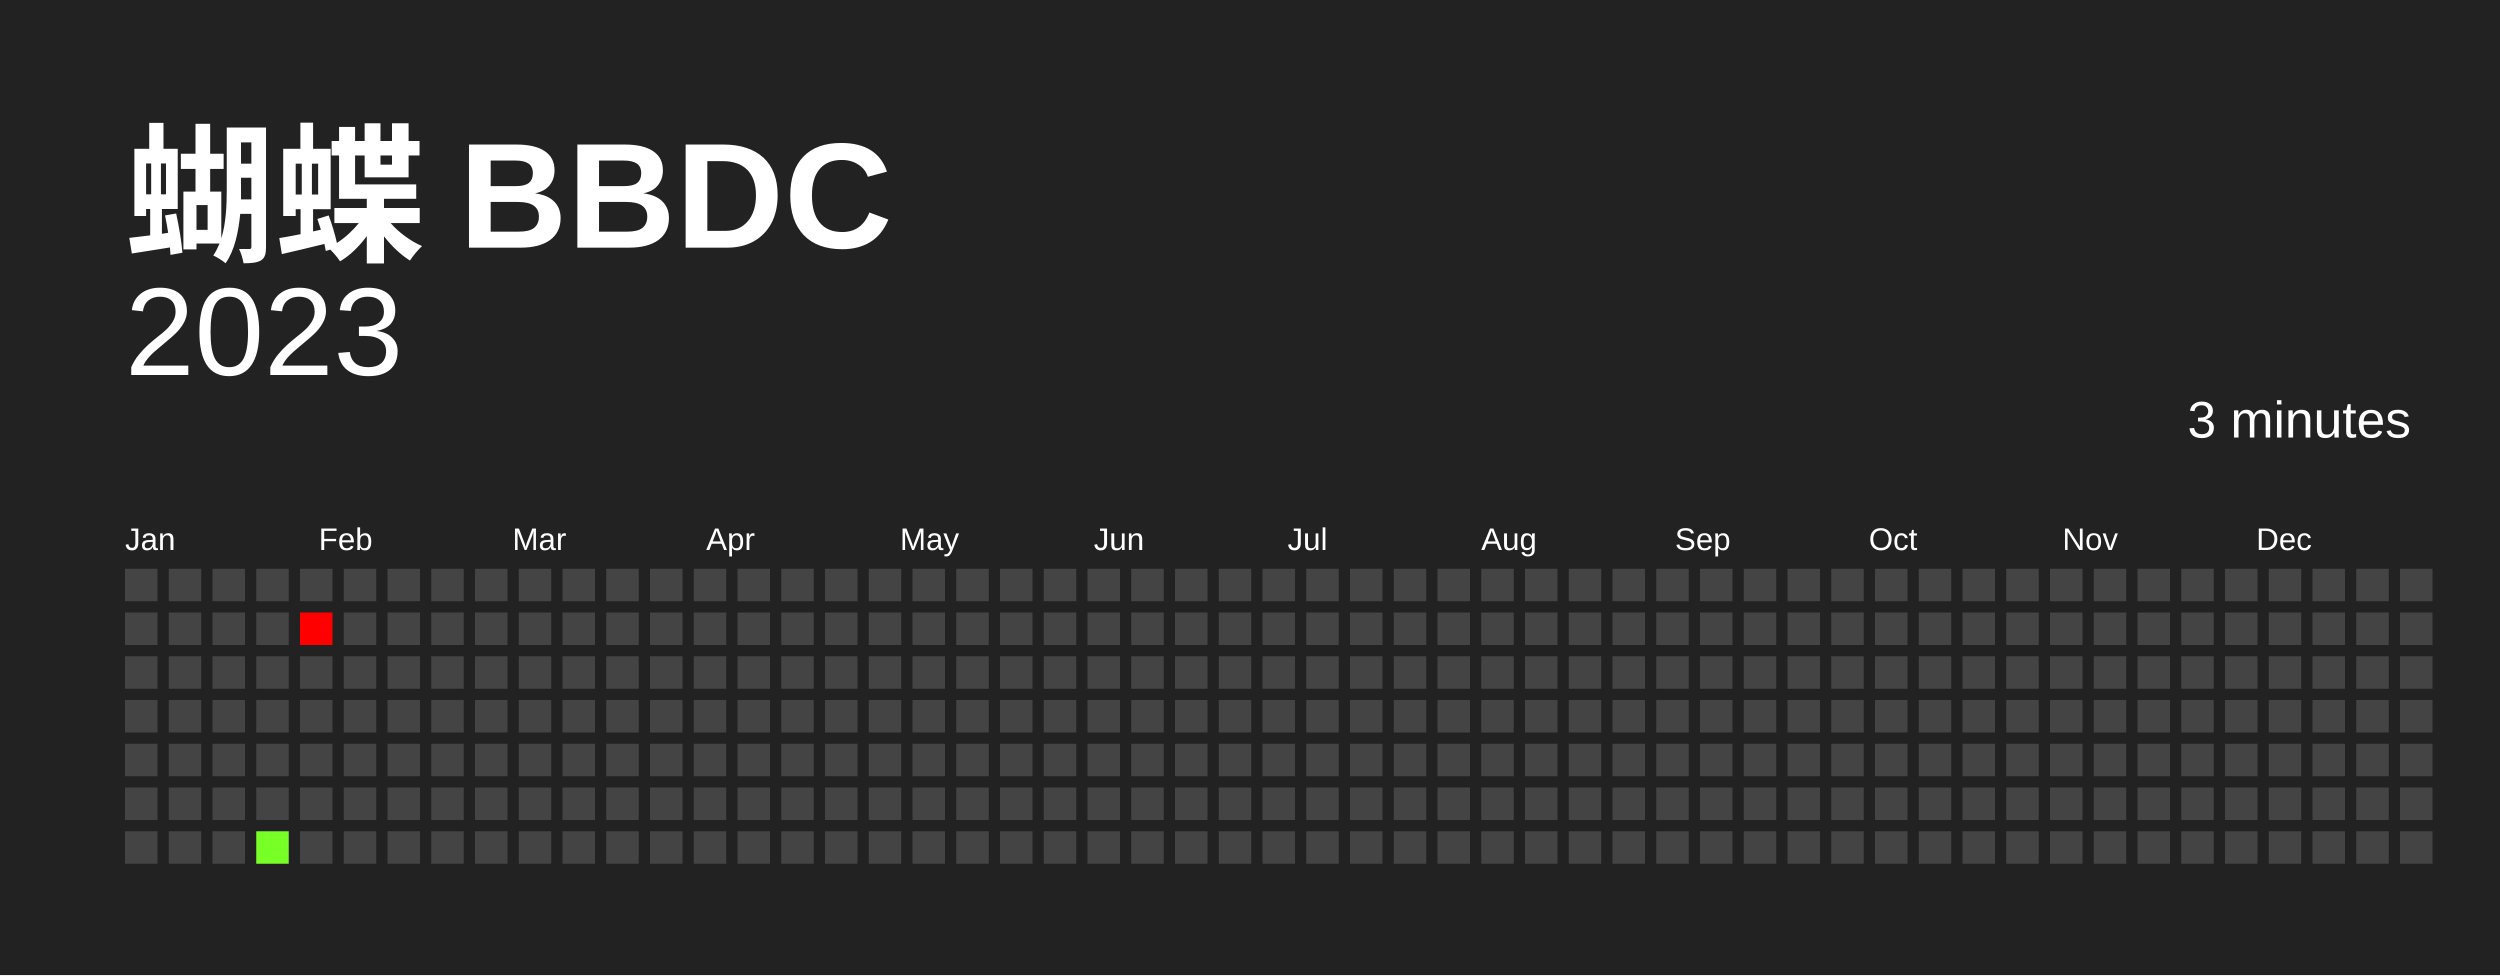
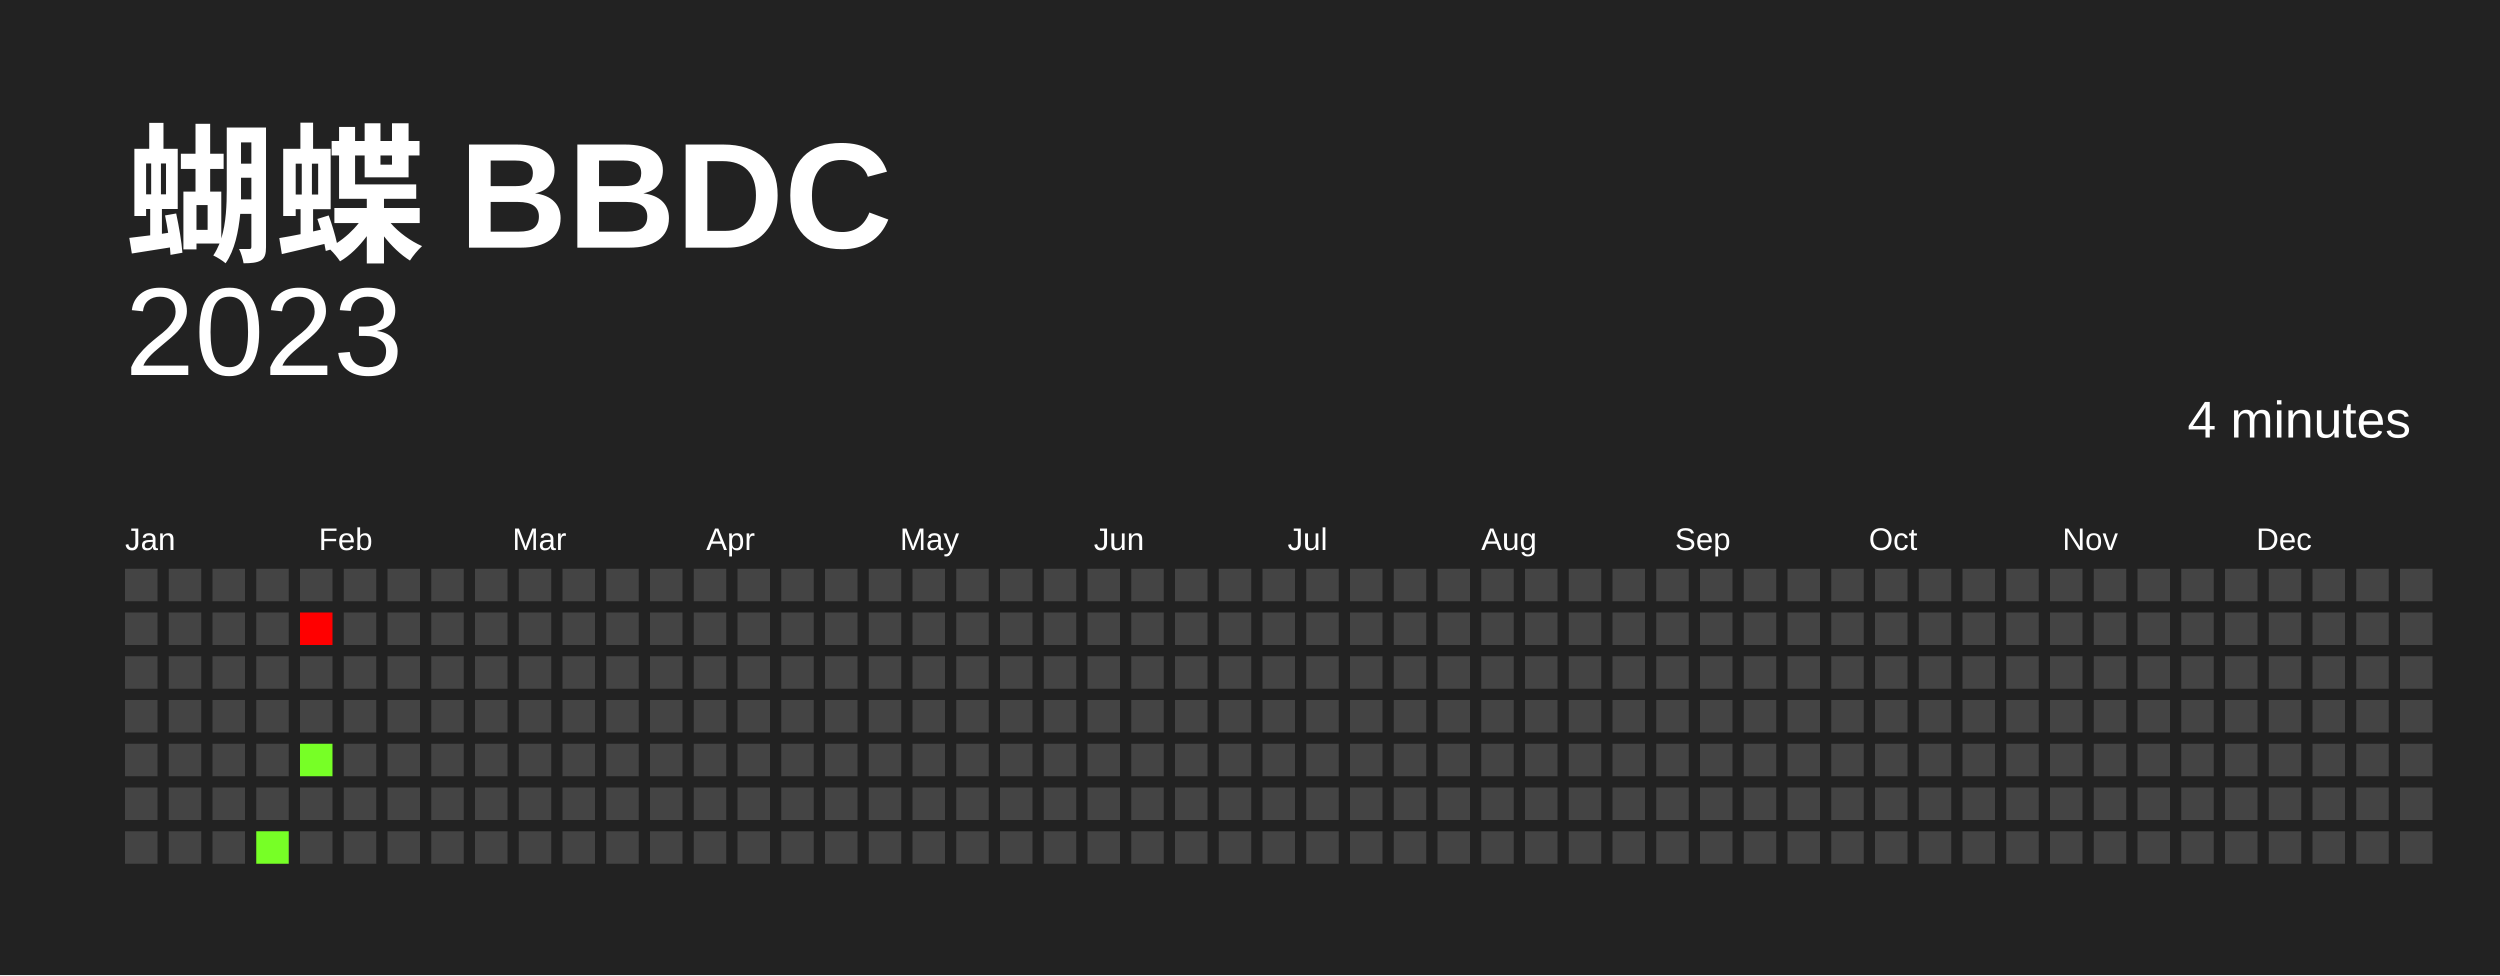
<svg xmlns="http://www.w3.org/2000/svg" baseProfile="full" height="78mm" version="1.1" viewBox="0,0,200,78" width="200mm">
  <defs />
  <rect fill="#222222" height="78" width="200" x="0" y="0" />
  <text fill="#FFFFFF" style="font-size:12px; font-family:Arial; font-weight:bold;" x="10" y="20">蝴蝶 BBDC</text>
  <text alignment-baseline="hanging" fill="#FFFFFF" style="font-size:10.0px; font-family:Arial;" x="10" y="30">2023</text>
-   <text alignment-baseline="hanging" fill="#FFFFFF" style="font-size:4.125px; font-family:Arial;" x="175" y="35">3 minutes</text>
+   <text alignment-baseline="hanging" fill="#FFFFFF" style="font-size:4.125px; font-family:Arial;" x="175" y="35">4 minutes</text>
  <text fill="#FFFFFF" style="font-size:2.5px; font-family:Arial" x="10.0" y="44">Jan</text>
  <text fill="#FFFFFF" style="font-size:2.5px; font-family:Arial" x="25.5" y="44">Feb</text>
  <text fill="#FFFFFF" style="font-size:2.5px; font-family:Arial" x="41.0" y="44">Mar</text>
  <text fill="#FFFFFF" style="font-size:2.5px; font-family:Arial" x="56.5" y="44">Apr</text>
  <text fill="#FFFFFF" style="font-size:2.5px; font-family:Arial" x="72.0" y="44">May</text>
  <text fill="#FFFFFF" style="font-size:2.5px; font-family:Arial" x="87.5" y="44">Jun</text>
  <text fill="#FFFFFF" style="font-size:2.5px; font-family:Arial" x="103.0" y="44">Jul</text>
  <text fill="#FFFFFF" style="font-size:2.5px; font-family:Arial" x="118.5" y="44">Aug</text>
  <text fill="#FFFFFF" style="font-size:2.5px; font-family:Arial" x="134.0" y="44">Sep</text>
  <text fill="#FFFFFF" style="font-size:2.5px; font-family:Arial" x="149.5" y="44">Oct</text>
  <text fill="#FFFFFF" style="font-size:2.5px; font-family:Arial" x="165.0" y="44">Nov</text>
  <text fill="#FFFFFF" style="font-size:2.5px; font-family:Arial" x="180.5" y="44">Dec</text>
  <rect fill="#444444" height="2.6" width="2.6" x="10.0" y="45.5" />
  <rect fill="#444444" height="2.6" width="2.6" x="10.0" y="49.0" />
  <rect fill="#444444" height="2.6" width="2.6" x="10.0" y="52.5" />
  <rect fill="#444444" height="2.6" width="2.6" x="10.0" y="56.0" />
  <rect fill="#444444" height="2.6" width="2.6" x="10.0" y="59.5" />
  <rect fill="#444444" height="2.6" width="2.6" x="10.0" y="63.0" />
  <rect fill="#444444" height="2.6" width="2.6" x="10.0" y="66.5" />
  <rect fill="#444444" height="2.6" width="2.6" x="13.5" y="45.5" />
  <rect fill="#444444" height="2.6" width="2.6" x="13.5" y="49.0" />
  <rect fill="#444444" height="2.6" width="2.6" x="13.5" y="52.5" />
  <rect fill="#444444" height="2.6" width="2.6" x="13.5" y="56.0" />
  <rect fill="#444444" height="2.6" width="2.6" x="13.5" y="59.5" />
  <rect fill="#444444" height="2.6" width="2.6" x="13.5" y="63.0" />
  <rect fill="#444444" height="2.6" width="2.6" x="13.5" y="66.5" />
  <rect fill="#444444" height="2.6" width="2.6" x="17.0" y="45.5" />
  <rect fill="#444444" height="2.6" width="2.6" x="17.0" y="49.0" />
  <rect fill="#444444" height="2.6" width="2.6" x="17.0" y="52.5" />
  <rect fill="#444444" height="2.6" width="2.6" x="17.0" y="56.0" />
  <rect fill="#444444" height="2.6" width="2.6" x="17.0" y="59.5" />
  <rect fill="#444444" height="2.6" width="2.6" x="17.0" y="63.0" />
  <rect fill="#444444" height="2.6" width="2.6" x="17.0" y="66.5" />
  <rect fill="#444444" height="2.6" width="2.6" x="20.5" y="45.5" />
  <rect fill="#444444" height="2.6" width="2.6" x="20.5" y="49.0" />
  <rect fill="#444444" height="2.6" width="2.6" x="20.5" y="52.5" />
  <rect fill="#444444" height="2.6" width="2.6" x="20.5" y="56.0" />
  <rect fill="#444444" height="2.6" width="2.6" x="20.5" y="59.5" />
  <rect fill="#444444" height="2.6" width="2.6" x="20.5" y="63.0" />
  <rect fill="#77ff26" height="2.6" width="2.6" x="20.5" y="66.5" />
  <rect fill="#444444" height="2.6" width="2.6" x="24.0" y="45.5" />
  <rect fill="red" height="2.6" width="2.6" x="24.0" y="49.0" />
  <rect fill="#444444" height="2.6" width="2.6" x="24.0" y="52.5" />
  <rect fill="#444444" height="2.6" width="2.6" x="24.0" y="56.0" />
-   <rect fill="#444444" height="2.6" width="2.6" x="24.0" y="59.5" />
+   <rect fill="#77ff26" height="2.6" width="2.6" x="24.0" y="59.5" />
  <rect fill="#444444" height="2.6" width="2.6" x="24.0" y="63.0" />
  <rect fill="#444444" height="2.6" width="2.6" x="24.0" y="66.5" />
  <rect fill="#444444" height="2.6" width="2.6" x="27.5" y="45.5" />
  <rect fill="#444444" height="2.6" width="2.6" x="27.5" y="49.0" />
  <rect fill="#444444" height="2.6" width="2.6" x="27.5" y="52.5" />
  <rect fill="#444444" height="2.6" width="2.6" x="27.5" y="56.0" />
  <rect fill="#444444" height="2.6" width="2.6" x="27.5" y="59.5" />
  <rect fill="#444444" height="2.6" width="2.6" x="27.5" y="63.0" />
  <rect fill="#444444" height="2.6" width="2.6" x="27.5" y="66.5" />
  <rect fill="#444444" height="2.6" width="2.6" x="31.0" y="45.5" />
  <rect fill="#444444" height="2.6" width="2.6" x="31.0" y="49.0" />
  <rect fill="#444444" height="2.6" width="2.6" x="31.0" y="52.5" />
  <rect fill="#444444" height="2.6" width="2.6" x="31.0" y="56.0" />
  <rect fill="#444444" height="2.6" width="2.6" x="31.0" y="59.5" />
  <rect fill="#444444" height="2.6" width="2.6" x="31.0" y="63.0" />
  <rect fill="#444444" height="2.6" width="2.6" x="31.0" y="66.5" />
  <rect fill="#444444" height="2.6" width="2.6" x="34.5" y="45.5" />
  <rect fill="#444444" height="2.6" width="2.6" x="34.5" y="49.0" />
  <rect fill="#444444" height="2.6" width="2.6" x="34.5" y="52.5" />
  <rect fill="#444444" height="2.6" width="2.6" x="34.5" y="56.0" />
  <rect fill="#444444" height="2.6" width="2.6" x="34.5" y="59.5" />
  <rect fill="#444444" height="2.6" width="2.6" x="34.5" y="63.0" />
  <rect fill="#444444" height="2.6" width="2.6" x="34.5" y="66.5" />
  <rect fill="#444444" height="2.6" width="2.6" x="38.0" y="45.5" />
  <rect fill="#444444" height="2.6" width="2.6" x="38.0" y="49.0" />
  <rect fill="#444444" height="2.6" width="2.6" x="38.0" y="52.5" />
  <rect fill="#444444" height="2.6" width="2.6" x="38.0" y="56.0" />
  <rect fill="#444444" height="2.6" width="2.6" x="38.0" y="59.5" />
  <rect fill="#444444" height="2.6" width="2.6" x="38.0" y="63.0" />
  <rect fill="#444444" height="2.6" width="2.6" x="38.0" y="66.5" />
  <rect fill="#444444" height="2.6" width="2.6" x="41.5" y="45.5" />
  <rect fill="#444444" height="2.6" width="2.6" x="41.5" y="49.0" />
  <rect fill="#444444" height="2.6" width="2.6" x="41.5" y="52.5" />
  <rect fill="#444444" height="2.6" width="2.6" x="41.5" y="56.0" />
  <rect fill="#444444" height="2.6" width="2.6" x="41.5" y="59.5" />
  <rect fill="#444444" height="2.6" width="2.6" x="41.5" y="63.0" />
  <rect fill="#444444" height="2.6" width="2.6" x="41.5" y="66.5" />
  <rect fill="#444444" height="2.6" width="2.6" x="45.0" y="45.5" />
  <rect fill="#444444" height="2.6" width="2.6" x="45.0" y="49.0" />
  <rect fill="#444444" height="2.6" width="2.6" x="45.0" y="52.5" />
  <rect fill="#444444" height="2.6" width="2.6" x="45.0" y="56.0" />
  <rect fill="#444444" height="2.6" width="2.6" x="45.0" y="59.5" />
  <rect fill="#444444" height="2.6" width="2.6" x="45.0" y="63.0" />
  <rect fill="#444444" height="2.6" width="2.6" x="45.0" y="66.5" />
  <rect fill="#444444" height="2.6" width="2.6" x="48.5" y="45.5" />
  <rect fill="#444444" height="2.6" width="2.6" x="48.5" y="49.0" />
  <rect fill="#444444" height="2.6" width="2.6" x="48.5" y="52.5" />
  <rect fill="#444444" height="2.6" width="2.6" x="48.5" y="56.0" />
  <rect fill="#444444" height="2.6" width="2.6" x="48.5" y="59.5" />
  <rect fill="#444444" height="2.6" width="2.6" x="48.5" y="63.0" />
  <rect fill="#444444" height="2.6" width="2.6" x="48.5" y="66.5" />
  <rect fill="#444444" height="2.6" width="2.6" x="52.0" y="45.5" />
  <rect fill="#444444" height="2.6" width="2.6" x="52.0" y="49.0" />
  <rect fill="#444444" height="2.6" width="2.6" x="52.0" y="52.5" />
  <rect fill="#444444" height="2.6" width="2.6" x="52.0" y="56.0" />
  <rect fill="#444444" height="2.6" width="2.6" x="52.0" y="59.5" />
  <rect fill="#444444" height="2.6" width="2.6" x="52.0" y="63.0" />
  <rect fill="#444444" height="2.6" width="2.6" x="52.0" y="66.5" />
  <rect fill="#444444" height="2.6" width="2.6" x="55.5" y="45.5" />
  <rect fill="#444444" height="2.6" width="2.6" x="55.5" y="49.0" />
  <rect fill="#444444" height="2.6" width="2.6" x="55.5" y="52.5" />
  <rect fill="#444444" height="2.6" width="2.6" x="55.5" y="56.0" />
  <rect fill="#444444" height="2.6" width="2.6" x="55.5" y="59.5" />
  <rect fill="#444444" height="2.6" width="2.6" x="55.5" y="63.0" />
  <rect fill="#444444" height="2.6" width="2.6" x="55.5" y="66.5" />
  <rect fill="#444444" height="2.6" width="2.6" x="59.0" y="45.5" />
  <rect fill="#444444" height="2.6" width="2.6" x="59.0" y="49.0" />
  <rect fill="#444444" height="2.6" width="2.6" x="59.0" y="52.5" />
  <rect fill="#444444" height="2.6" width="2.6" x="59.0" y="56.0" />
  <rect fill="#444444" height="2.6" width="2.6" x="59.0" y="59.5" />
  <rect fill="#444444" height="2.6" width="2.6" x="59.0" y="63.0" />
  <rect fill="#444444" height="2.6" width="2.6" x="59.0" y="66.5" />
  <rect fill="#444444" height="2.6" width="2.6" x="62.5" y="45.5" />
  <rect fill="#444444" height="2.6" width="2.6" x="62.5" y="49.0" />
  <rect fill="#444444" height="2.6" width="2.6" x="62.5" y="52.5" />
  <rect fill="#444444" height="2.6" width="2.6" x="62.5" y="56.0" />
  <rect fill="#444444" height="2.6" width="2.6" x="62.5" y="59.5" />
  <rect fill="#444444" height="2.6" width="2.6" x="62.5" y="63.0" />
  <rect fill="#444444" height="2.6" width="2.6" x="62.5" y="66.5" />
  <rect fill="#444444" height="2.6" width="2.6" x="66.0" y="45.5" />
  <rect fill="#444444" height="2.6" width="2.6" x="66.0" y="49.0" />
  <rect fill="#444444" height="2.6" width="2.6" x="66.0" y="52.5" />
  <rect fill="#444444" height="2.6" width="2.6" x="66.0" y="56.0" />
  <rect fill="#444444" height="2.6" width="2.6" x="66.0" y="59.5" />
  <rect fill="#444444" height="2.6" width="2.6" x="66.0" y="63.0" />
  <rect fill="#444444" height="2.6" width="2.6" x="66.0" y="66.5" />
  <rect fill="#444444" height="2.6" width="2.6" x="69.5" y="45.5" />
  <rect fill="#444444" height="2.6" width="2.6" x="69.5" y="49.0" />
  <rect fill="#444444" height="2.6" width="2.6" x="69.5" y="52.5" />
  <rect fill="#444444" height="2.6" width="2.6" x="69.5" y="56.0" />
  <rect fill="#444444" height="2.6" width="2.6" x="69.5" y="59.5" />
  <rect fill="#444444" height="2.6" width="2.6" x="69.5" y="63.0" />
  <rect fill="#444444" height="2.6" width="2.6" x="69.5" y="66.5" />
  <rect fill="#444444" height="2.6" width="2.6" x="73.0" y="45.5" />
  <rect fill="#444444" height="2.6" width="2.6" x="73.0" y="49.0" />
  <rect fill="#444444" height="2.6" width="2.6" x="73.0" y="52.5" />
  <rect fill="#444444" height="2.6" width="2.6" x="73.0" y="56.0" />
  <rect fill="#444444" height="2.6" width="2.6" x="73.0" y="59.5" />
  <rect fill="#444444" height="2.6" width="2.6" x="73.0" y="63.0" />
  <rect fill="#444444" height="2.6" width="2.6" x="73.0" y="66.5" />
  <rect fill="#444444" height="2.6" width="2.6" x="76.5" y="45.5" />
  <rect fill="#444444" height="2.6" width="2.6" x="76.5" y="49.0" />
  <rect fill="#444444" height="2.6" width="2.6" x="76.5" y="52.5" />
  <rect fill="#444444" height="2.6" width="2.6" x="76.5" y="56.0" />
  <rect fill="#444444" height="2.6" width="2.6" x="76.5" y="59.5" />
  <rect fill="#444444" height="2.6" width="2.6" x="76.5" y="63.0" />
  <rect fill="#444444" height="2.6" width="2.6" x="76.5" y="66.5" />
  <rect fill="#444444" height="2.6" width="2.6" x="80.0" y="45.5" />
  <rect fill="#444444" height="2.6" width="2.6" x="80.0" y="49.0" />
  <rect fill="#444444" height="2.6" width="2.6" x="80.0" y="52.5" />
  <rect fill="#444444" height="2.6" width="2.6" x="80.0" y="56.0" />
  <rect fill="#444444" height="2.6" width="2.6" x="80.0" y="59.5" />
  <rect fill="#444444" height="2.6" width="2.6" x="80.0" y="63.0" />
  <rect fill="#444444" height="2.6" width="2.6" x="80.0" y="66.5" />
  <rect fill="#444444" height="2.6" width="2.6" x="83.5" y="45.5" />
  <rect fill="#444444" height="2.6" width="2.6" x="83.5" y="49.0" />
  <rect fill="#444444" height="2.6" width="2.6" x="83.5" y="52.5" />
  <rect fill="#444444" height="2.6" width="2.6" x="83.5" y="56.0" />
  <rect fill="#444444" height="2.6" width="2.6" x="83.5" y="59.5" />
  <rect fill="#444444" height="2.6" width="2.6" x="83.5" y="63.0" />
  <rect fill="#444444" height="2.6" width="2.6" x="83.5" y="66.5" />
  <rect fill="#444444" height="2.6" width="2.6" x="87.0" y="45.5" />
  <rect fill="#444444" height="2.6" width="2.6" x="87.0" y="49.0" />
  <rect fill="#444444" height="2.6" width="2.6" x="87.0" y="52.5" />
  <rect fill="#444444" height="2.6" width="2.6" x="87.0" y="56.0" />
  <rect fill="#444444" height="2.6" width="2.6" x="87.0" y="59.5" />
  <rect fill="#444444" height="2.6" width="2.6" x="87.0" y="63.0" />
  <rect fill="#444444" height="2.6" width="2.6" x="87.0" y="66.5" />
  <rect fill="#444444" height="2.6" width="2.6" x="90.5" y="45.5" />
  <rect fill="#444444" height="2.6" width="2.6" x="90.5" y="49.0" />
  <rect fill="#444444" height="2.6" width="2.6" x="90.5" y="52.5" />
  <rect fill="#444444" height="2.6" width="2.6" x="90.5" y="56.0" />
  <rect fill="#444444" height="2.6" width="2.6" x="90.5" y="59.5" />
  <rect fill="#444444" height="2.6" width="2.6" x="90.5" y="63.0" />
  <rect fill="#444444" height="2.6" width="2.6" x="90.5" y="66.5" />
  <rect fill="#444444" height="2.6" width="2.6" x="94.0" y="45.5" />
  <rect fill="#444444" height="2.6" width="2.6" x="94.0" y="49.0" />
  <rect fill="#444444" height="2.6" width="2.6" x="94.0" y="52.5" />
  <rect fill="#444444" height="2.6" width="2.6" x="94.0" y="56.0" />
  <rect fill="#444444" height="2.6" width="2.6" x="94.0" y="59.5" />
  <rect fill="#444444" height="2.6" width="2.6" x="94.0" y="63.0" />
  <rect fill="#444444" height="2.6" width="2.6" x="94.0" y="66.5" />
  <rect fill="#444444" height="2.6" width="2.6" x="97.5" y="45.5" />
  <rect fill="#444444" height="2.6" width="2.6" x="97.5" y="49.0" />
  <rect fill="#444444" height="2.6" width="2.6" x="97.5" y="52.5" />
  <rect fill="#444444" height="2.6" width="2.6" x="97.5" y="56.0" />
  <rect fill="#444444" height="2.6" width="2.6" x="97.5" y="59.5" />
  <rect fill="#444444" height="2.6" width="2.6" x="97.5" y="63.0" />
  <rect fill="#444444" height="2.6" width="2.6" x="97.5" y="66.5" />
  <rect fill="#444444" height="2.6" width="2.6" x="101.0" y="45.5" />
  <rect fill="#444444" height="2.6" width="2.6" x="101.0" y="49.0" />
  <rect fill="#444444" height="2.6" width="2.6" x="101.0" y="52.5" />
  <rect fill="#444444" height="2.6" width="2.6" x="101.0" y="56.0" />
  <rect fill="#444444" height="2.6" width="2.6" x="101.0" y="59.5" />
  <rect fill="#444444" height="2.6" width="2.6" x="101.0" y="63.0" />
  <rect fill="#444444" height="2.6" width="2.6" x="101.0" y="66.5" />
  <rect fill="#444444" height="2.6" width="2.6" x="104.5" y="45.5" />
  <rect fill="#444444" height="2.6" width="2.6" x="104.5" y="49.0" />
  <rect fill="#444444" height="2.6" width="2.6" x="104.5" y="52.5" />
  <rect fill="#444444" height="2.6" width="2.6" x="104.5" y="56.0" />
  <rect fill="#444444" height="2.6" width="2.6" x="104.5" y="59.5" />
  <rect fill="#444444" height="2.6" width="2.6" x="104.5" y="63.0" />
  <rect fill="#444444" height="2.6" width="2.6" x="104.5" y="66.5" />
  <rect fill="#444444" height="2.6" width="2.6" x="108.0" y="45.5" />
  <rect fill="#444444" height="2.6" width="2.6" x="108.0" y="49.0" />
  <rect fill="#444444" height="2.6" width="2.6" x="108.0" y="52.5" />
  <rect fill="#444444" height="2.6" width="2.6" x="108.0" y="56.0" />
  <rect fill="#444444" height="2.6" width="2.6" x="108.0" y="59.5" />
  <rect fill="#444444" height="2.6" width="2.6" x="108.0" y="63.0" />
  <rect fill="#444444" height="2.6" width="2.6" x="108.0" y="66.5" />
  <rect fill="#444444" height="2.6" width="2.6" x="111.5" y="45.5" />
  <rect fill="#444444" height="2.6" width="2.6" x="111.5" y="49.0" />
  <rect fill="#444444" height="2.6" width="2.6" x="111.5" y="52.5" />
  <rect fill="#444444" height="2.6" width="2.6" x="111.5" y="56.0" />
  <rect fill="#444444" height="2.6" width="2.6" x="111.5" y="59.5" />
  <rect fill="#444444" height="2.6" width="2.6" x="111.5" y="63.0" />
  <rect fill="#444444" height="2.6" width="2.6" x="111.5" y="66.5" />
  <rect fill="#444444" height="2.6" width="2.6" x="115.0" y="45.5" />
  <rect fill="#444444" height="2.6" width="2.6" x="115.0" y="49.0" />
  <rect fill="#444444" height="2.6" width="2.6" x="115.0" y="52.5" />
  <rect fill="#444444" height="2.6" width="2.6" x="115.0" y="56.0" />
  <rect fill="#444444" height="2.6" width="2.6" x="115.0" y="59.5" />
  <rect fill="#444444" height="2.6" width="2.6" x="115.0" y="63.0" />
  <rect fill="#444444" height="2.6" width="2.6" x="115.0" y="66.5" />
  <rect fill="#444444" height="2.6" width="2.6" x="118.5" y="45.5" />
  <rect fill="#444444" height="2.6" width="2.6" x="118.5" y="49.0" />
  <rect fill="#444444" height="2.6" width="2.6" x="118.5" y="52.5" />
  <rect fill="#444444" height="2.6" width="2.6" x="118.5" y="56.0" />
  <rect fill="#444444" height="2.6" width="2.6" x="118.5" y="59.5" />
  <rect fill="#444444" height="2.6" width="2.6" x="118.5" y="63.0" />
  <rect fill="#444444" height="2.6" width="2.6" x="118.5" y="66.5" />
  <rect fill="#444444" height="2.6" width="2.6" x="122.0" y="45.5" />
  <rect fill="#444444" height="2.6" width="2.6" x="122.0" y="49.0" />
  <rect fill="#444444" height="2.6" width="2.6" x="122.0" y="52.5" />
  <rect fill="#444444" height="2.6" width="2.6" x="122.0" y="56.0" />
  <rect fill="#444444" height="2.6" width="2.6" x="122.0" y="59.5" />
  <rect fill="#444444" height="2.6" width="2.6" x="122.0" y="63.0" />
  <rect fill="#444444" height="2.6" width="2.6" x="122.0" y="66.5" />
  <rect fill="#444444" height="2.6" width="2.6" x="125.5" y="45.5" />
  <rect fill="#444444" height="2.6" width="2.6" x="125.5" y="49.0" />
  <rect fill="#444444" height="2.6" width="2.6" x="125.5" y="52.5" />
  <rect fill="#444444" height="2.6" width="2.6" x="125.5" y="56.0" />
  <rect fill="#444444" height="2.6" width="2.6" x="125.5" y="59.5" />
  <rect fill="#444444" height="2.6" width="2.6" x="125.5" y="63.0" />
  <rect fill="#444444" height="2.6" width="2.6" x="125.5" y="66.5" />
  <rect fill="#444444" height="2.6" width="2.6" x="129.0" y="45.5" />
  <rect fill="#444444" height="2.6" width="2.6" x="129.0" y="49.0" />
  <rect fill="#444444" height="2.6" width="2.6" x="129.0" y="52.5" />
  <rect fill="#444444" height="2.6" width="2.6" x="129.0" y="56.0" />
  <rect fill="#444444" height="2.6" width="2.6" x="129.0" y="59.5" />
  <rect fill="#444444" height="2.6" width="2.6" x="129.0" y="63.0" />
  <rect fill="#444444" height="2.6" width="2.6" x="129.0" y="66.5" />
  <rect fill="#444444" height="2.6" width="2.6" x="132.5" y="45.5" />
  <rect fill="#444444" height="2.6" width="2.6" x="132.5" y="49.0" />
  <rect fill="#444444" height="2.6" width="2.6" x="132.5" y="52.5" />
  <rect fill="#444444" height="2.6" width="2.6" x="132.5" y="56.0" />
  <rect fill="#444444" height="2.6" width="2.6" x="132.5" y="59.5" />
  <rect fill="#444444" height="2.6" width="2.6" x="132.5" y="63.0" />
  <rect fill="#444444" height="2.6" width="2.6" x="132.5" y="66.5" />
  <rect fill="#444444" height="2.6" width="2.6" x="136.0" y="45.5" />
  <rect fill="#444444" height="2.6" width="2.6" x="136.0" y="49.0" />
  <rect fill="#444444" height="2.6" width="2.6" x="136.0" y="52.5" />
  <rect fill="#444444" height="2.6" width="2.6" x="136.0" y="56.0" />
  <rect fill="#444444" height="2.6" width="2.6" x="136.0" y="59.5" />
  <rect fill="#444444" height="2.6" width="2.6" x="136.0" y="63.0" />
  <rect fill="#444444" height="2.6" width="2.6" x="136.0" y="66.5" />
  <rect fill="#444444" height="2.6" width="2.6" x="139.5" y="45.5" />
  <rect fill="#444444" height="2.6" width="2.6" x="139.5" y="49.0" />
  <rect fill="#444444" height="2.6" width="2.6" x="139.5" y="52.5" />
  <rect fill="#444444" height="2.6" width="2.6" x="139.5" y="56.0" />
  <rect fill="#444444" height="2.6" width="2.6" x="139.5" y="59.5" />
  <rect fill="#444444" height="2.6" width="2.6" x="139.5" y="63.0" />
  <rect fill="#444444" height="2.6" width="2.6" x="139.5" y="66.5" />
  <rect fill="#444444" height="2.6" width="2.6" x="143.0" y="45.5" />
  <rect fill="#444444" height="2.6" width="2.6" x="143.0" y="49.0" />
  <rect fill="#444444" height="2.6" width="2.6" x="143.0" y="52.5" />
  <rect fill="#444444" height="2.6" width="2.6" x="143.0" y="56.0" />
  <rect fill="#444444" height="2.6" width="2.6" x="143.0" y="59.5" />
  <rect fill="#444444" height="2.6" width="2.6" x="143.0" y="63.0" />
  <rect fill="#444444" height="2.6" width="2.6" x="143.0" y="66.5" />
  <rect fill="#444444" height="2.6" width="2.6" x="146.5" y="45.5" />
  <rect fill="#444444" height="2.6" width="2.6" x="146.5" y="49.0" />
  <rect fill="#444444" height="2.6" width="2.6" x="146.5" y="52.5" />
  <rect fill="#444444" height="2.6" width="2.6" x="146.5" y="56.0" />
  <rect fill="#444444" height="2.6" width="2.6" x="146.5" y="59.5" />
  <rect fill="#444444" height="2.6" width="2.6" x="146.5" y="63.0" />
  <rect fill="#444444" height="2.6" width="2.6" x="146.5" y="66.5" />
  <rect fill="#444444" height="2.6" width="2.6" x="150.0" y="45.5" />
  <rect fill="#444444" height="2.6" width="2.6" x="150.0" y="49.0" />
  <rect fill="#444444" height="2.6" width="2.6" x="150.0" y="52.5" />
  <rect fill="#444444" height="2.6" width="2.6" x="150.0" y="56.0" />
  <rect fill="#444444" height="2.6" width="2.6" x="150.0" y="59.5" />
  <rect fill="#444444" height="2.6" width="2.6" x="150.0" y="63.0" />
  <rect fill="#444444" height="2.6" width="2.6" x="150.0" y="66.5" />
  <rect fill="#444444" height="2.6" width="2.6" x="153.5" y="45.5" />
  <rect fill="#444444" height="2.6" width="2.6" x="153.5" y="49.0" />
  <rect fill="#444444" height="2.6" width="2.6" x="153.5" y="52.5" />
  <rect fill="#444444" height="2.6" width="2.6" x="153.5" y="56.0" />
  <rect fill="#444444" height="2.6" width="2.6" x="153.5" y="59.5" />
  <rect fill="#444444" height="2.6" width="2.6" x="153.5" y="63.0" />
  <rect fill="#444444" height="2.6" width="2.6" x="153.5" y="66.5" />
  <rect fill="#444444" height="2.6" width="2.6" x="157.0" y="45.5" />
  <rect fill="#444444" height="2.6" width="2.6" x="157.0" y="49.0" />
  <rect fill="#444444" height="2.6" width="2.6" x="157.0" y="52.5" />
  <rect fill="#444444" height="2.6" width="2.6" x="157.0" y="56.0" />
  <rect fill="#444444" height="2.6" width="2.6" x="157.0" y="59.5" />
  <rect fill="#444444" height="2.6" width="2.6" x="157.0" y="63.0" />
  <rect fill="#444444" height="2.6" width="2.6" x="157.0" y="66.5" />
  <rect fill="#444444" height="2.6" width="2.6" x="160.5" y="45.5" />
  <rect fill="#444444" height="2.6" width="2.6" x="160.5" y="49.0" />
  <rect fill="#444444" height="2.6" width="2.6" x="160.5" y="52.5" />
  <rect fill="#444444" height="2.6" width="2.6" x="160.5" y="56.0" />
  <rect fill="#444444" height="2.6" width="2.6" x="160.5" y="59.5" />
  <rect fill="#444444" height="2.6" width="2.6" x="160.5" y="63.0" />
  <rect fill="#444444" height="2.6" width="2.6" x="160.5" y="66.5" />
  <rect fill="#444444" height="2.6" width="2.6" x="164.0" y="45.5" />
  <rect fill="#444444" height="2.6" width="2.6" x="164.0" y="49.0" />
  <rect fill="#444444" height="2.6" width="2.6" x="164.0" y="52.5" />
  <rect fill="#444444" height="2.6" width="2.6" x="164.0" y="56.0" />
  <rect fill="#444444" height="2.6" width="2.6" x="164.0" y="59.5" />
  <rect fill="#444444" height="2.6" width="2.6" x="164.0" y="63.0" />
  <rect fill="#444444" height="2.6" width="2.6" x="164.0" y="66.5" />
  <rect fill="#444444" height="2.6" width="2.6" x="167.5" y="45.5" />
  <rect fill="#444444" height="2.6" width="2.6" x="167.5" y="49.0" />
  <rect fill="#444444" height="2.6" width="2.6" x="167.5" y="52.5" />
  <rect fill="#444444" height="2.6" width="2.6" x="167.5" y="56.0" />
  <rect fill="#444444" height="2.6" width="2.6" x="167.5" y="59.5" />
  <rect fill="#444444" height="2.6" width="2.6" x="167.5" y="63.0" />
  <rect fill="#444444" height="2.6" width="2.6" x="167.5" y="66.5" />
  <rect fill="#444444" height="2.6" width="2.6" x="171.0" y="45.5" />
  <rect fill="#444444" height="2.6" width="2.6" x="171.0" y="49.0" />
  <rect fill="#444444" height="2.6" width="2.6" x="171.0" y="52.5" />
  <rect fill="#444444" height="2.6" width="2.6" x="171.0" y="56.0" />
  <rect fill="#444444" height="2.6" width="2.6" x="171.0" y="59.5" />
  <rect fill="#444444" height="2.6" width="2.6" x="171.0" y="63.0" />
  <rect fill="#444444" height="2.6" width="2.6" x="171.0" y="66.5" />
  <rect fill="#444444" height="2.6" width="2.6" x="174.5" y="45.5" />
  <rect fill="#444444" height="2.6" width="2.6" x="174.5" y="49.0" />
  <rect fill="#444444" height="2.6" width="2.6" x="174.5" y="52.5" />
  <rect fill="#444444" height="2.6" width="2.6" x="174.5" y="56.0" />
  <rect fill="#444444" height="2.6" width="2.6" x="174.5" y="59.5" />
  <rect fill="#444444" height="2.6" width="2.6" x="174.5" y="63.0" />
  <rect fill="#444444" height="2.6" width="2.6" x="174.5" y="66.5" />
  <rect fill="#444444" height="2.6" width="2.6" x="178.0" y="45.5" />
  <rect fill="#444444" height="2.6" width="2.6" x="178.0" y="49.0" />
  <rect fill="#444444" height="2.6" width="2.6" x="178.0" y="52.5" />
  <rect fill="#444444" height="2.6" width="2.6" x="178.0" y="56.0" />
  <rect fill="#444444" height="2.6" width="2.6" x="178.0" y="59.5" />
  <rect fill="#444444" height="2.6" width="2.6" x="178.0" y="63.0" />
  <rect fill="#444444" height="2.6" width="2.6" x="178.0" y="66.5" />
  <rect fill="#444444" height="2.6" width="2.6" x="181.5" y="45.5" />
  <rect fill="#444444" height="2.6" width="2.6" x="181.5" y="49.0" />
  <rect fill="#444444" height="2.6" width="2.6" x="181.5" y="52.5" />
  <rect fill="#444444" height="2.6" width="2.6" x="181.5" y="56.0" />
  <rect fill="#444444" height="2.6" width="2.6" x="181.5" y="59.5" />
  <rect fill="#444444" height="2.6" width="2.6" x="181.5" y="63.0" />
  <rect fill="#444444" height="2.6" width="2.6" x="181.5" y="66.5" />
  <rect fill="#444444" height="2.6" width="2.6" x="185.0" y="45.5" />
  <rect fill="#444444" height="2.6" width="2.6" x="185.0" y="49.0" />
  <rect fill="#444444" height="2.6" width="2.6" x="185.0" y="52.5" />
  <rect fill="#444444" height="2.6" width="2.6" x="185.0" y="56.0" />
  <rect fill="#444444" height="2.6" width="2.6" x="185.0" y="59.5" />
  <rect fill="#444444" height="2.6" width="2.6" x="185.0" y="63.0" />
  <rect fill="#444444" height="2.6" width="2.6" x="185.0" y="66.5" />
  <rect fill="#444444" height="2.6" width="2.6" x="188.5" y="45.5" />
  <rect fill="#444444" height="2.6" width="2.6" x="188.5" y="49.0" />
  <rect fill="#444444" height="2.6" width="2.6" x="188.5" y="52.5" />
  <rect fill="#444444" height="2.6" width="2.6" x="188.5" y="56.0" />
  <rect fill="#444444" height="2.6" width="2.6" x="188.5" y="59.5" />
  <rect fill="#444444" height="2.6" width="2.6" x="188.5" y="63.0" />
  <rect fill="#444444" height="2.6" width="2.6" x="188.5" y="66.5" />
  <rect fill="#444444" height="2.6" width="2.6" x="192.0" y="45.5" />
  <rect fill="#444444" height="2.6" width="2.6" x="192.0" y="49.0" />
  <rect fill="#444444" height="2.6" width="2.6" x="192.0" y="52.5" />
  <rect fill="#444444" height="2.6" width="2.6" x="192.0" y="56.0" />
  <rect fill="#444444" height="2.6" width="2.6" x="192.0" y="59.5" />
  <rect fill="#444444" height="2.6" width="2.6" x="192.0" y="63.0" />
  <rect fill="#444444" height="2.6" width="2.6" x="192.0" y="66.5" />
</svg>
